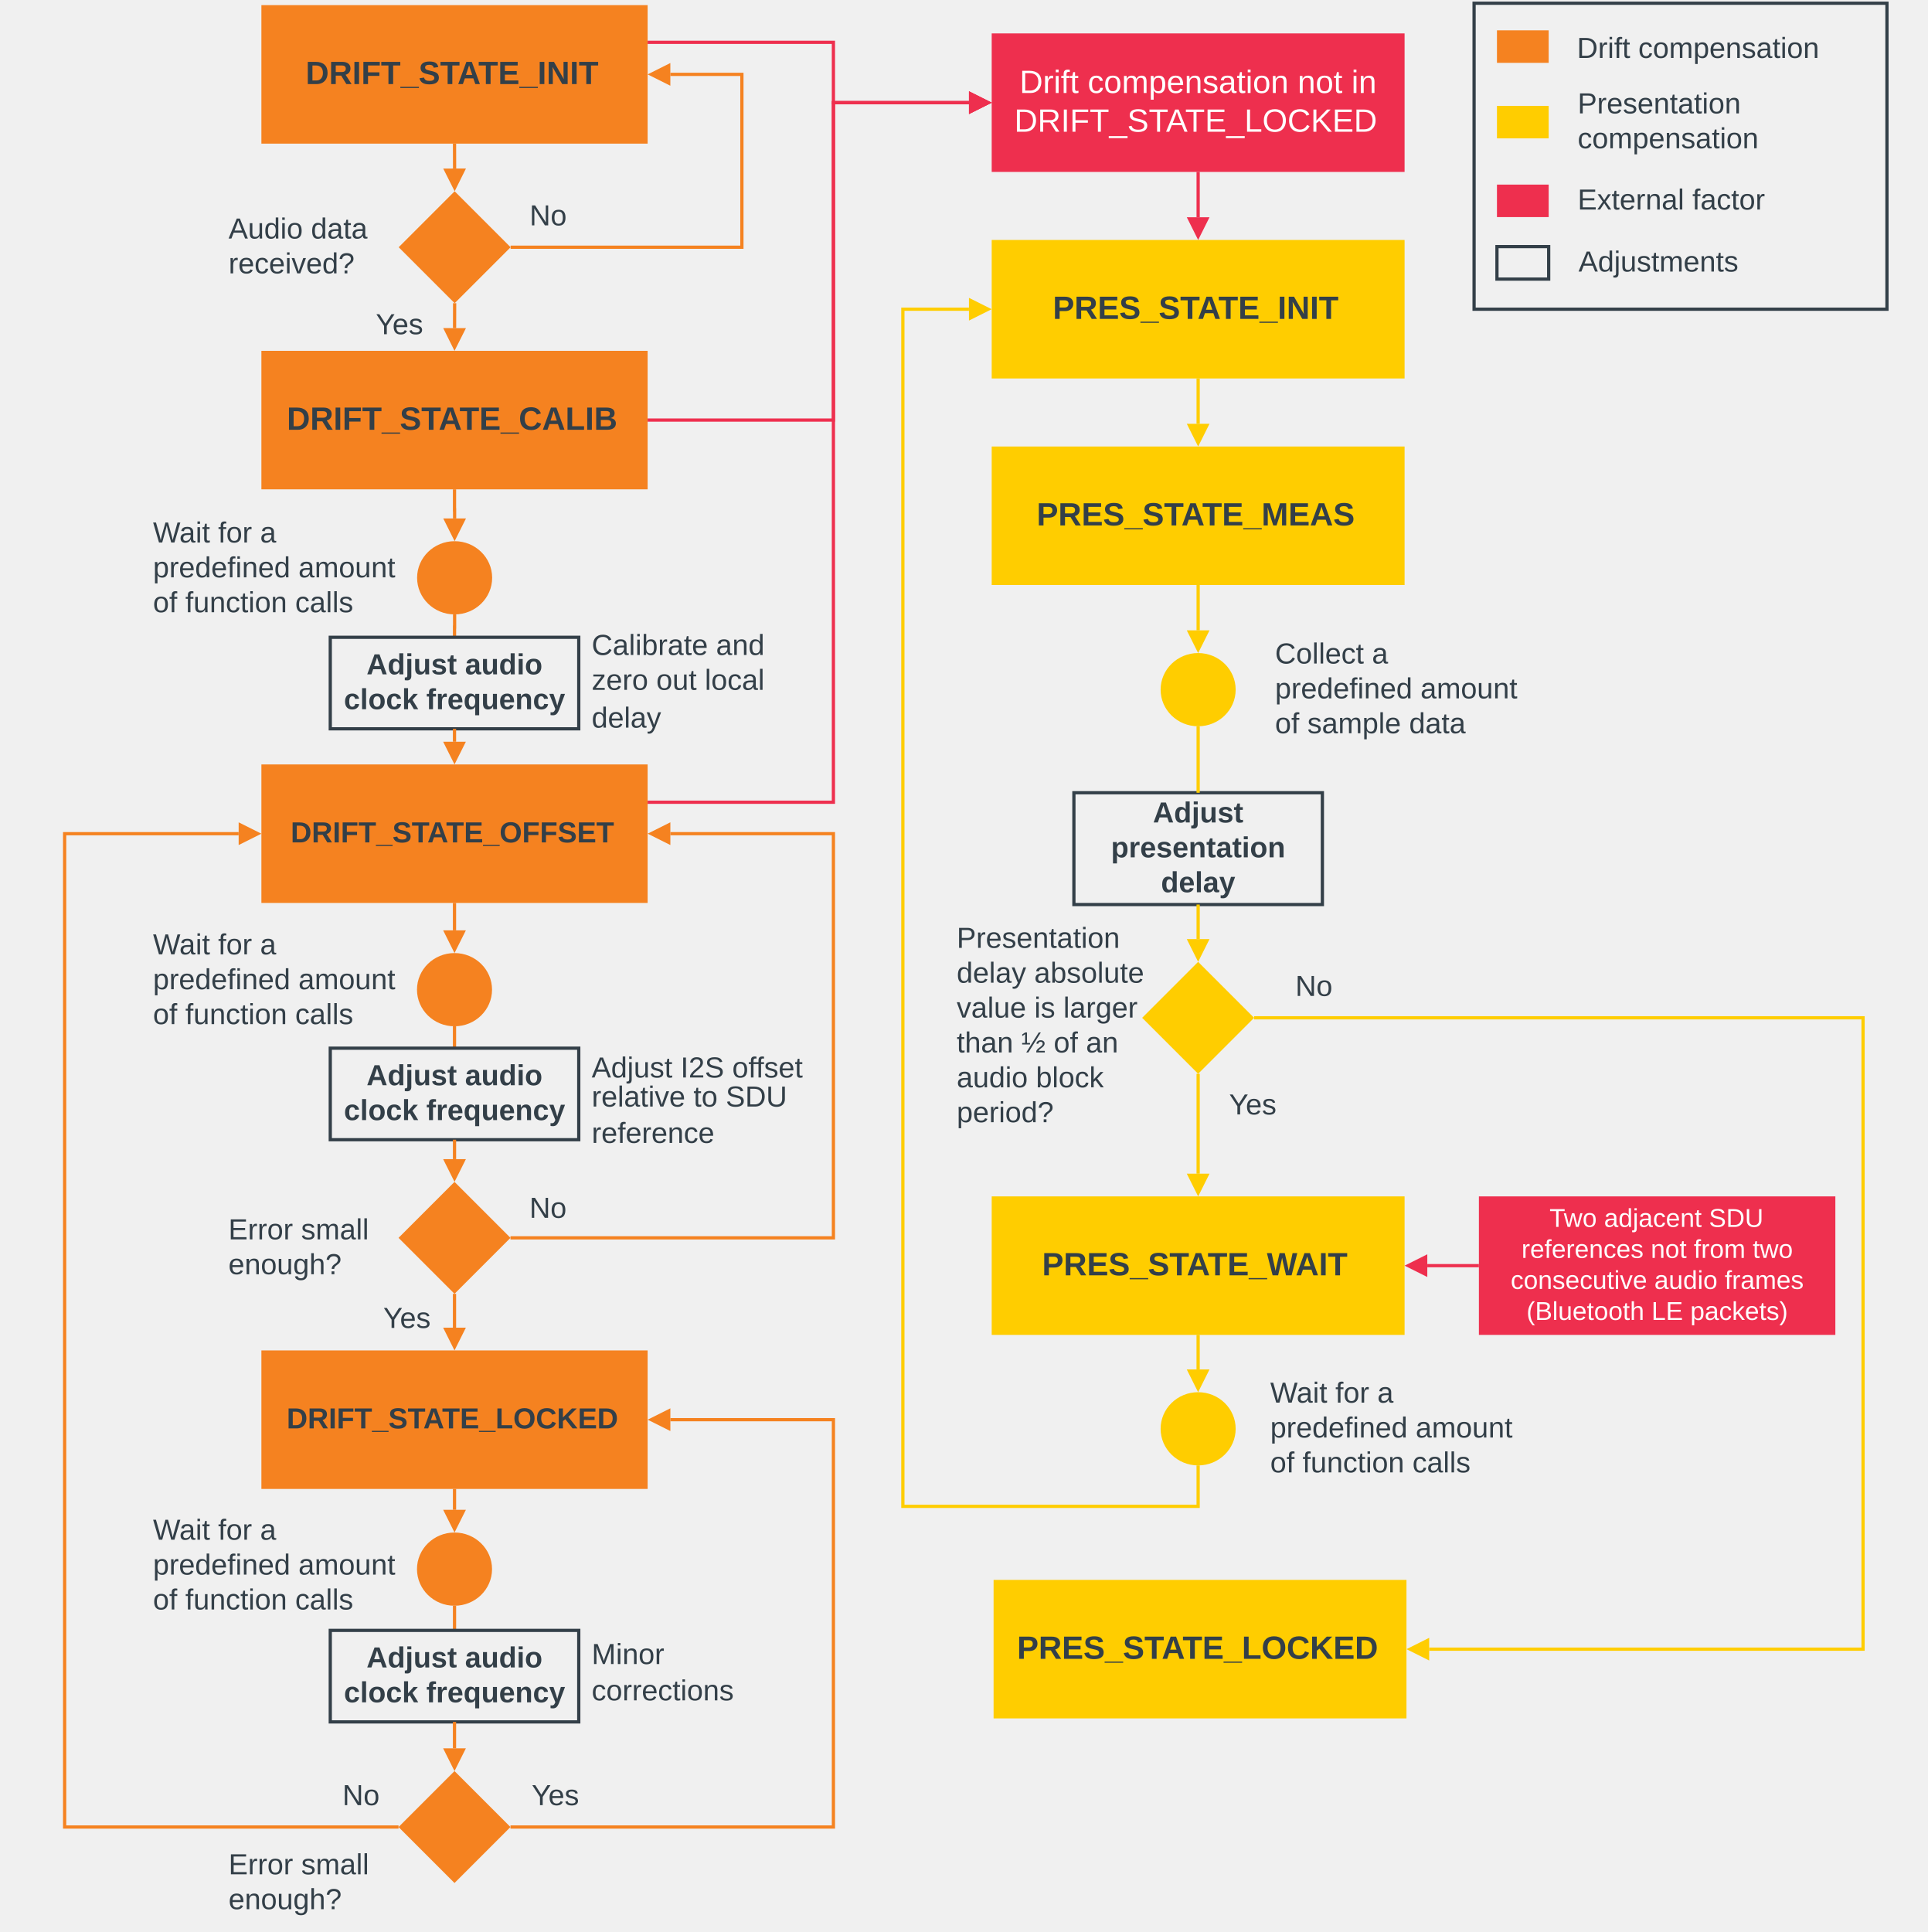
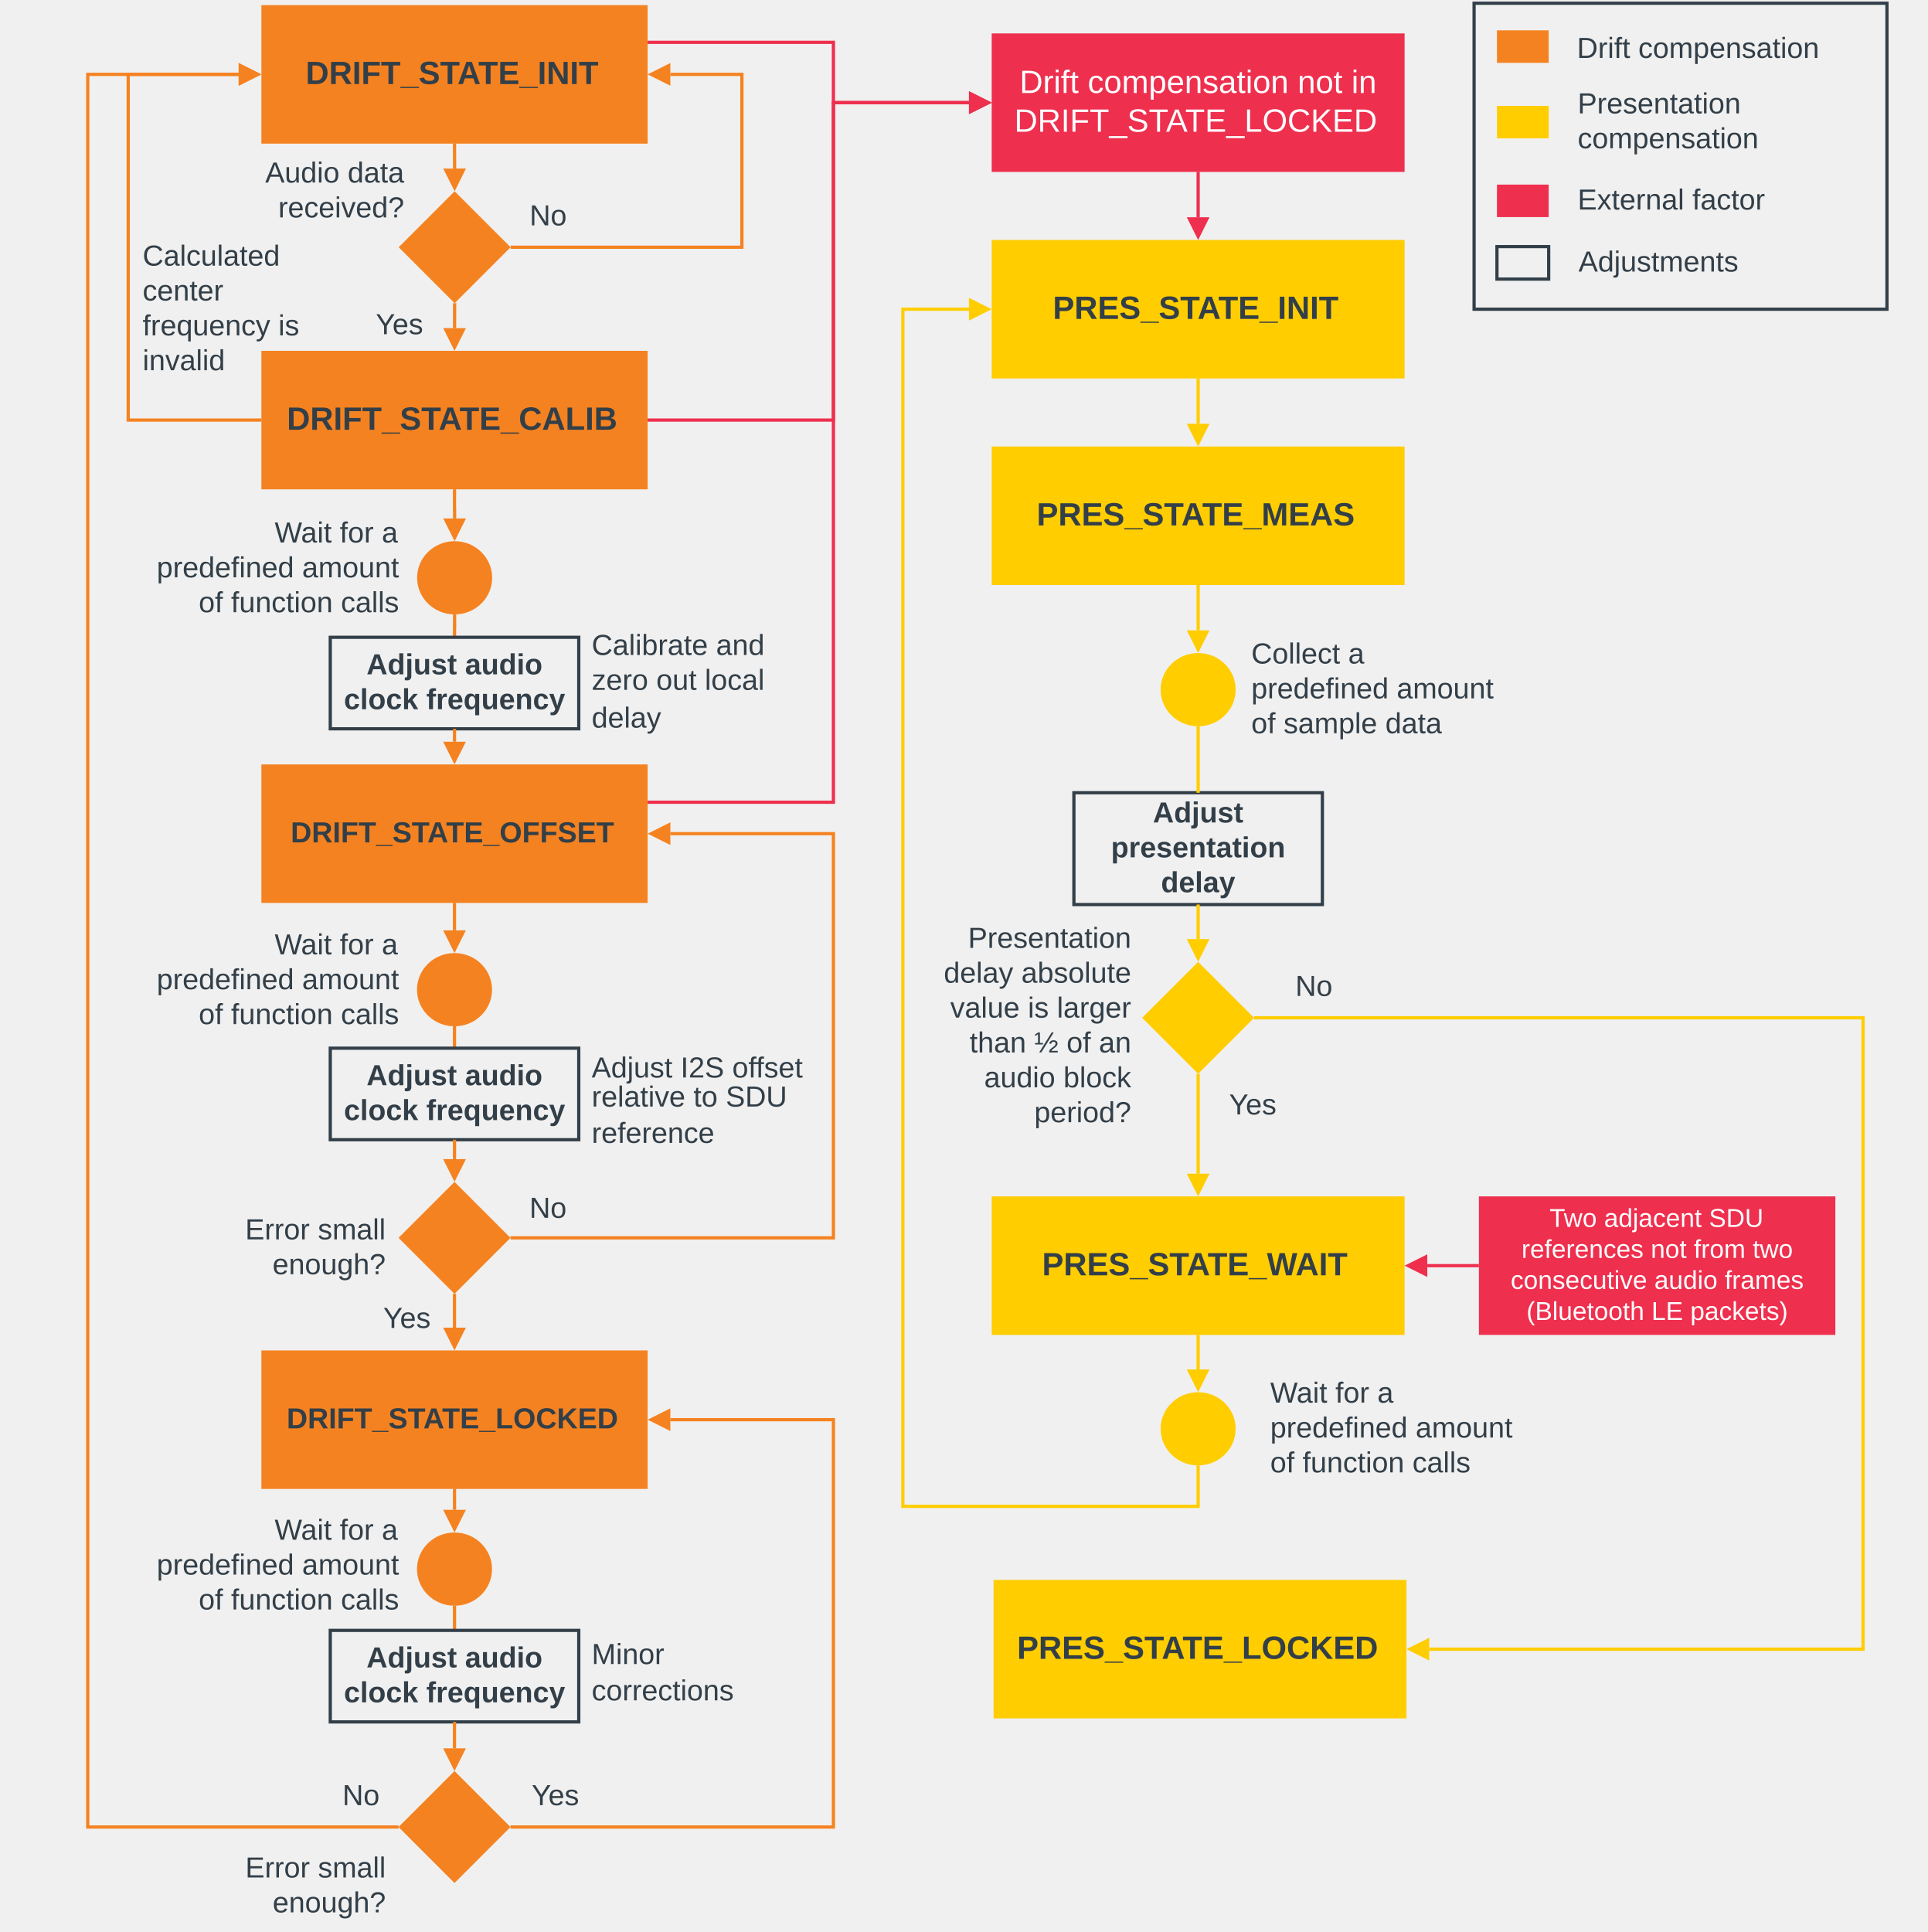
<svg xmlns="http://www.w3.org/2000/svg" xmlns:xlink="http://www.w3.org/1999/xlink" width="8.292in" height="8.31in" viewBox="0 0 597.008 598.335" xml:space="preserve" color-interpolation-filters="sRGB" class="st20">
  <style type="text/css">
	
		.st1 {stroke:#f58220;stroke-linecap:butt;stroke-width:1}
		.st2 {fill:#ffcd00;stroke:none;stroke-width:1}
		.st3 {fill:#333f48;font-family:Arial;font-size:0.833em;font-weight:bold}
		.st4 {fill:#f58220;stroke:none;stroke-width:1}
		.st5 {fill:#333f48;font-family:Arial;font-size:0.75em;font-weight:bold}
		.st6 {fill:none;stroke:#333f48;stroke-width:1}
		.st7 {font-size:1em}
		.st8 {fill:none;stroke:none;stroke-width:1}
		.st9 {fill:#333f48;font-family:Arial;font-size:0.75em}
		.st10 {marker-end:url(#mrkr4-59);stroke:#f58220;stroke-linecap:butt;stroke-width:1}
		.st11 {fill:#f58220;fill-opacity:1;stroke:#f58220;stroke-opacity:1;stroke-width:0.284}
		.st12 {fill:#ee2f4e;stroke:none;stroke-width:1}
		.st13 {fill:#ffffff;font-family:Arial;font-size:0.833em}
		.st14 {marker-end:url(#mrkr4-177);stroke:#ee2f4e;stroke-linecap:butt;stroke-width:1}
		.st15 {fill:#ee2f4e;fill-opacity:1;stroke:#ee2f4e;stroke-opacity:1;stroke-width:0.284}
		.st16 {fill:#ffffff;font-family:Arial;font-size:0.667em}
		.st17 {marker-end:url(#mrkr4-225);stroke:#ffcd00;stroke-linecap:butt;stroke-width:1}
		.st18 {fill:#ffcd00;fill-opacity:1;stroke:#ffcd00;stroke-opacity:1;stroke-width:0.284}
		.st19 {stroke:#ffcd00;stroke-linecap:butt;stroke-width:1}
		.st20 {fill:none;fill-rule:evenodd;font-size:12px;overflow:visible;stroke-linecap:square;stroke-miterlimit:3}
	
	</style>
  <defs id="Markers">
    <g id="lend4">
      <path d="M 2 1 L 0 0 L 2 -1 L 2 1 " style="stroke:none" />
    </g>
    <marker id="mrkr4-59" class="st11" refX="-7.04" orient="auto" markerUnits="strokeWidth" overflow="visible">
      <use xlink:href="#lend4" transform="scale(-3.52,-3.52) " />
    </marker>
    <marker id="mrkr4-177" class="st15" refX="-7.04" orient="auto" markerUnits="strokeWidth" overflow="visible">
      <use xlink:href="#lend4" transform="scale(-3.52,-3.52) " />
    </marker>
    <marker id="mrkr4-225" class="st18" refX="-7.04" orient="auto" markerUnits="strokeWidth" overflow="visible">
      <use xlink:href="#lend4" transform="scale(-3.52,-3.52) " />
    </marker>
  </defs>
  <g>
    <g id="shape312-1" transform="translate(133.669,-104.312)">
      <path d="M7.09 601.61 L7.09 609.24" class="st1" />
    </g>
    <g id="shape309-4" transform="translate(147.843,-284.193)">
      <path d="M-7.09 602.03 L-7.09 608.81" class="st1" />
    </g>
    <g id="shape354-7" transform="translate(147.86,-411.598)">
      <path d="M-7.07 601.88 L-7.07 605.8 L-7.1 605.8 L-7.1 608.96" class="st1" />
    </g>
    <g id="shape150-10" transform="translate(307.133,-481.125)">
      <rect x="0" y="555.442" width="127.877" height="42.893" class="st2" />
      <text x="18.93" y="579.89" class="st3">PRES_STATE_INIT</text>
    </g>
    <g id="shape151-13" transform="translate(307.133,-417.159)">
      <rect x="0" y="555.442" width="127.877" height="42.893" class="st2" />
      <text x="13.93" y="579.89" class="st3">PRES_STATE_MEAS</text>
    </g>
    <g id="shape152-16" transform="translate(307.133,-184.921)">
      <rect x="0" y="555.442" width="127.877" height="42.893" class="st2" />
      <text x="15.6" y="579.89" class="st3">PRES_STATE_WAIT</text>
    </g>
    <g id="shape153-19" transform="translate(307.717,-66.1503)">
      <rect x="0" y="555.442" width="127.877" height="42.893" class="st2" />
      <text x="7.26" y="579.89" class="st3">PRES_STATE_LOCKED</text>
    </g>
    <g id="shape154-22" transform="translate(80.9449,-553.853)">
      <rect x="0" y="555.442" width="119.622" height="42.893" class="st4" />
      <text x="13.7" y="579.89" class="st3">DRIFT_STATE_INIT</text>
    </g>
    <g id="shape156-25" transform="translate(80.9449,-446.789)">
      <rect x="0" y="555.442" width="119.622" height="42.893" class="st4" />
      <text x="7.87" y="579.89" class="st3">DRIFT_STATE_CALIB</text>
    </g>
    <g id="shape157-28" transform="translate(80.9449,-318.697)">
      <rect x="0" y="555.442" width="119.622" height="42.893" class="st4" />
      <text x="9.06" y="579.59" class="st5">DRIFT_STATE_OFFSET</text>
    </g>
    <g id="shape158-31" transform="translate(80.9449,-137.216)">
      <rect x="0" y="555.442" width="119.622" height="42.893" class="st4" />
      <text x="7.81" y="579.59" class="st5">DRIFT_STATE_LOCKED</text>
    </g>
    <g id="shape159-34" transform="translate(546.551,-346.519) rotate(45)">
      <rect x="0" y="573.821" width="24.514" height="24.514" class="st4" />
    </g>
    <g id="shape160-36" transform="translate(129.169,-408.055)">
      <ellipse cx="11.622" cy="586.996" rx="11.622" ry="11.339" class="st4" />
    </g>
    <g id="shape162-38" transform="translate(102.276,-372.622)">
      <rect x="0" y="569.988" width="76.961" height="28.346" class="st6" />
      <text x="11.23" y="581.46" class="st5">Adjust audio <tspan x="4.22" dy="1.2em" class="st7">clock frequency</tspan>
      </text>
    </g>
    <g id="shape164-42" transform="translate(129.134,-280.496)">
      <ellipse cx="11.622" cy="586.996" rx="11.622" ry="11.339" class="st4" />
    </g>
    <g id="shape166-44" transform="translate(546.508,-39.7249) rotate(45)">
      <rect x="0" y="573.821" width="24.514" height="24.514" class="st4" />
    </g>
    <g id="shape167-46" transform="translate(129.134,-101.04)">
      <ellipse cx="11.622" cy="586.996" rx="11.622" ry="11.339" class="st4" />
    </g>
    <g id="shape169-48" transform="translate(546.508,142.741) rotate(45)">
      <rect x="0" y="573.821" width="24.514" height="24.514" class="st4" />
    </g>
-     <g id="shape170-50" transform="translate(66.7717,-507.594)">
+     <g id="shape170-50" transform="translate(72.4764,-524.928)">
      <rect x="0" y="569.988" width="56.693" height="28.346" class="st8" />
-       <text x="4" y="581.46" class="st9">Audio data <tspan x="4" dy="1.2em" class="st7">received?</tspan>
+       <text x="9.66" y="581.46" class="st9">Audio data <tspan x="13.67" dy="1.2em" class="st7">received?</tspan>
      </text>
    </g>
    <g id="shape171-54" transform="translate(147.864,-504.433)">
      <path d="M-7.07 598.33 L-7.09 606.05" class="st10" />
    </g>
    <g id="shape172-60" transform="translate(158.133,-521.767)">
      <path d="M0 598.33 L71.63 598.33 L71.63 544.8 L49.47 544.8" class="st10" />
    </g>
    <g id="shape173-65" transform="translate(106.783,-489.681)">
      <rect x="0" y="582.617" width="34.668" height="15.718" class="st8" />
      <text x="9.58" y="593.18" class="st9">Yes</text>
    </g>
    <g id="shape174-68" transform="translate(158.133,-523.383)">
      <rect x="0" y="582.617" width="23.244" height="15.718" class="st8" />
      <text x="5.87" y="593.18" class="st9">No</text>
    </g>
    <g id="shape175-71" transform="translate(133.691,-553.853)">
      <path d="M7.07 598.33 L7.09 606.05" class="st10" />
    </g>
    <g id="shape176-76" transform="translate(43.3701,-408.055)">
      <rect x="0" y="569.988" width="84.189" height="28.346" class="st8" />
-       <text x="4" y="576.06" class="st9">Wait for a <tspan x="4" dy="1.2em" class="st7">predefined amount </tspan>
-         <tspan x="4" dy="1.2em" class="st7">of function calls</tspan>
+       <text x="41.68" y="576.06" class="st9">Wait for a <tspan x="5.14" dy="1.2em" class="st7">predefined amount </tspan>
+         <tspan x="18.16" dy="1.2em" class="st7">of function calls</tspan>
      </text>
    </g>
    <g id="shape295-81" transform="translate(133.687,-446.789)">
      <path d="M7.07 598.33 L7.07 604.67 L7.1 604.67 L7.1 607.35" class="st10" />
    </g>
    <g id="shape297-86" transform="translate(179.236,-369.461)">
      <rect x="0" y="563.667" width="65.622" height="34.668" class="st8" />
      <text x="4" y="572.3" class="st9">Calibrate and <tspan x="4" dy="1.2em" class="st7">zero out local </tspan>
        <tspan x="4" dy="1.3em" class="st7">delay</tspan>
      </text>
    </g>
    <g id="shape299-91" transform="translate(179.236,-239.048)">
      <rect x="0" y="563.667" width="76.209" height="34.668" class="st8" />
      <text x="4" y="572.75" class="st9">Adjust I2S offset <tspan x="4" dy="1em" class="st7">relative to SDU </tspan>
        <tspan x="4" dy="1.25em" class="st7">reference</tspan>
      </text>
    </g>
    <g id="shape301-96" transform="translate(102.276,-245.369)">
      <rect x="0" y="569.988" width="76.961" height="28.346" class="st6" />
      <text x="11.23" y="581.46" class="st5">Adjust audio <tspan x="4.22" dy="1.2em" class="st7">clock frequency</tspan>
      </text>
    </g>
    <g id="shape302-100" transform="translate(102.276,-65.063)">
      <rect x="0" y="569.988" width="76.961" height="28.346" class="st6" />
      <text x="11.23" y="581.46" class="st5">Adjust audio <tspan x="4.22" dy="1.2em" class="st7">clock frequency</tspan>
      </text>
    </g>
    <g id="shape303-104" transform="translate(179.236,-65.063)">
      <rect x="0" y="569.988" width="65.622" height="28.346" class="st8" />
      <text x="4" y="580.41" class="st9">Minor <tspan x="4" dy="1.25em" class="st7">corrections</tspan>
      </text>
    </g>
    <g id="shape304-108" transform="translate(43.3701,-280.496)">
      <rect x="0" y="569.988" width="84.189" height="28.346" class="st8" />
-       <text x="4" y="576.06" class="st9">Wait for a <tspan x="4" dy="1.2em" class="st7">predefined amount </tspan>
-         <tspan x="4" dy="1.2em" class="st7">of function calls</tspan>
+       <text x="41.68" y="576.06" class="st9">Wait for a <tspan x="5.14" dy="1.2em" class="st7">predefined amount </tspan>
+         <tspan x="18.16" dy="1.2em" class="st7">of function calls</tspan>
      </text>
    </g>
    <g id="shape305-113" transform="translate(43.3701,-99.2126)">
      <rect x="0" y="569.988" width="84.189" height="28.346" class="st8" />
-       <text x="4" y="576.06" class="st9">Wait for a <tspan x="4" dy="1.2em" class="st7">predefined amount </tspan>
-         <tspan x="4" dy="1.2em" class="st7">of function calls</tspan>
+       <text x="41.68" y="576.06" class="st9">Wait for a <tspan x="5.14" dy="1.2em" class="st7">predefined amount </tspan>
+         <tspan x="18.16" dy="1.2em" class="st7">of function calls</tspan>
      </text>
    </g>
    <g id="shape307-118" transform="translate(147.843,-318.697)">
      <path d="M-7.09 598.33 L-7.09 606.82" class="st10" />
    </g>
    <g id="shape310-123" transform="translate(147.843,-197.639)">
      <path d="M-7.09 598.33 L-7.09 608.82" class="st10" />
    </g>
    <g id="shape311-128" transform="translate(133.669,-137.554)">
      <path d="M7.09 598.67 L7.09 605.13" class="st10" />
    </g>
    <g id="shape314-133" transform="translate(66.729,-197.639)">
      <rect x="0" y="569.988" width="56.693" height="28.346" class="st8" />
-       <text x="4" y="581.46" class="st9">Error small <tspan x="4" dy="1.2em" class="st7">enough?</tspan>
+       <text x="9.19" y="581.46" class="st9">Error small <tspan x="17.66" dy="1.2em" class="st7">enough?</tspan>
      </text>
    </g>
    <g id="shape315-137" transform="translate(112.126,-181.921)">
      <rect x="0" y="582.617" width="28.63" height="15.718" class="st8" />
      <text x="6.56" y="593.18" class="st9">Yes</text>
    </g>
    <g id="shape316-140" transform="translate(158.09,-214.973)">
      <path d="M0 598.33 L100.02 598.33 L100.02 473.16 L49.52 473.16" class="st10" />
    </g>
    <g id="shape317-145" transform="translate(158.09,-216.018)">
      <rect x="0" y="582.617" width="23.244" height="15.718" class="st8" />
      <text x="5.87" y="593.18" class="st9">No</text>
    </g>
    <g id="shape318-148" transform="translate(158.09,-32.5072)">
      <path d="M0 598.33 L100.02 598.33 L100.02 472.18 L49.52 472.18" class="st10" />
    </g>
    <g id="shape319-153" transform="translate(158.09,-34.1232)">
      <rect x="0" y="582.617" width="28.63" height="15.718" class="st8" />
      <text x="6.56" y="593.18" class="st9">Yes</text>
    </g>
    <g id="shape320-156" transform="translate(123.422,-32.5072)">
-       <path d="M0 598.33 L-103.42 598.33 L-103.42 290.7 L-49.52 290.7" class="st10" />
+       <path d="M0 598.33 L-96.26 598.33 L-96.26 55.54 L-49.52 55.54" class="st10" />
    </g>
    <g id="shape321-161" transform="translate(100.178,-34.1232)">
      <rect x="0" y="582.617" width="23.244" height="15.718" class="st8" />
      <text x="5.87" y="593.18" class="st9">No</text>
    </g>
-     <g id="shape322-164" transform="translate(66.7717,-1)">
+     <g id="shape322-164" transform="translate(66.7717,0)">
      <rect x="0" y="569.988" width="56.693" height="28.346" class="st8" />
-       <text x="4" y="581.46" class="st9">Error small <tspan x="4" dy="1.2em" class="st7">enough?</tspan>
+       <text x="9.19" y="581.46" class="st9">Error small <tspan x="17.66" dy="1.2em" class="st7">enough?</tspan>
      </text>
    </g>
    <g id="shape324-168" transform="translate(307.133,-545.091)">
      <rect x="0" y="555.442" width="127.877" height="42.893" class="st12" />
      <text x="8.63" y="573.89" class="st13">Drift compensation not in <tspan x="6.98" dy="1.2em" class="st7">DRIFT_STATE_LOCKED</tspan>
      </text>
    </g>
    <g id="shape325-172" transform="translate(200.567,-585.22)">
      <path d="M0 598.33 L57.54 598.33 L57.54 617.02 L99.53 617.02" class="st14" />
    </g>
    <g id="shape326-178" transform="translate(200.567,-468.235)">
      <path d="M0 598.33 L57.54 598.33 L57.54 500.03 L99.53 500.03" class="st14" />
    </g>
    <g id="shape327-183" transform="translate(200.567,-349.878)">
      <path d="M0 598.33 L57.54 598.33 L57.54 381.68 L99.53 381.68" class="st14" />
    </g>
    <g id="shape328-188" transform="translate(359.449,-373.408)">
      <ellipse cx="11.622" cy="586.996" rx="11.622" ry="11.339" class="st2" />
    </g>
    <g id="shape329-190" transform="translate(359.449,-144.498)">
      <ellipse cx="11.622" cy="586.996" rx="11.622" ry="11.339" class="st2" />
    </g>
    <g id="shape330-192" transform="translate(332.591,-318.199)">
      <rect x="0" y="563.706" width="76.961" height="34.629" class="st6" />
      <text x="24.48" y="572.92" class="st5">Adjust <tspan x="11.48" dy="1.2em" class="st7">presentation </tspan>
        <tspan x="26.97" dy="1.2em" class="st7">delay</tspan>
      </text>
    </g>
    <g id="shape331-197" transform="translate(776.823,-107.871) rotate(45)">
      <rect x="0" y="573.821" width="24.514" height="24.514" class="st2" />
    </g>
-     <g id="shape332-199" transform="translate(390.891,-370.573)">
+     <g id="shape332-199" transform="translate(383.528,-370.573)">
      <rect x="0" y="569.988" width="84.189" height="28.346" class="st8" />
      <text x="4" y="576.06" class="st9">Collect a <tspan x="4" dy="1.2em" class="st7">predefined amount </tspan>
        <tspan x="4" dy="1.2em" class="st7">of sample data</tspan>
      </text>
    </g>
    <g id="shape333-204" transform="translate(458.027,-184.921)">
      <rect x="0" y="555.442" width="110.402" height="42.893" class="st12" />
      <text x="21.85" y="564.89" class="st16">Two adjacent SDU <tspan x="13.18" dy="1.2em" class="st7">references not from two </tspan>
        <tspan x="9.84" dy="1.2em" class="st7">consecutive audio frames </tspan>
        <tspan x="14.73" dy="1.2em" class="st7">(Bluetooth LE packets)</tspan>
      </text>
    </g>
    <g id="shape334-210" transform="translate(389.399,-141.664)">
      <rect x="0" y="569.988" width="84.189" height="28.346" class="st8" />
      <text x="4" y="576.06" class="st9">Wait for a <tspan x="4" dy="1.2em" class="st7">predefined amount </tspan>
        <tspan x="4" dy="1.2em" class="st7">of function calls</tspan>
      </text>
    </g>
    <g id="shape335-215" transform="translate(363.984,-545.091)">
      <path d="M7.09 598.33 L7.09 612.37" class="st14" />
    </g>
    <g id="shape336-220" transform="translate(363.984,-481.125)">
      <path d="M7.09 598.33 L7.09 612.37" class="st17" />
    </g>
    <g id="shape337-226" transform="translate(363.984,-417.159)">
      <path d="M7.09 598.33 L7.09 612.37" class="st17" />
    </g>
    <g id="shape338-231" transform="translate(363.984,-373.408)">
      <path d="M7.09 598.33 L7.09 618.92" class="st19" />
    </g>
    <g id="shape339-234" transform="translate(363.984,-318.199)">
      <path d="M7.09 598.33 L7.09 609.04" class="st17" />
    </g>
    <g id="shape340-239" transform="translate(388.405,-283.119)">
      <path d="M0 598.33 L188.6 598.33 L188.6 793.86 L54.23 793.86" class="st17" />
    </g>
    <g id="shape341-244" transform="translate(378.157,-184.921)">
      <path d="M-7.09 598.33 L-7.09 609.04" class="st17" />
    </g>
    <g id="shape342-249" transform="translate(371.071,-144.498)">
      <path d="M0 598.33 L0 611.01 L-91.45 611.01 L-91.45 240.26 L-70.98 240.26" class="st17" />
    </g>
    <g id="shape344-254" transform="translate(458.027,-199.281)">
      <path d="M0 591.25 L-15.98 591.25" class="st14" />
    </g>
    <g id="shape345-259" transform="translate(363.984,-265.785)">
      <path d="M7.09 598.33 L7.09 629.27" class="st17" />
    </g>
    <g id="shape346-264" transform="translate(395.307,-284.735)">
      <rect x="0" y="582.617" width="23.244" height="15.718" class="st8" />
      <text x="5.87" y="593.18" class="st9">No</text>
    </g>
    <g id="shape347-267" transform="translate(371.071,-248.039)">
      <rect x="0" y="582.617" width="34.668" height="15.718" class="st8" />
      <text x="9.58" y="593.18" class="st9">Yes</text>
    </g>
-     <g id="shape348-270" transform="translate(292.295,-250.397)">
+     <g id="shape348-270" transform="translate(278.121,-250.397)">
      <rect x="0" y="538.136" width="76.209" height="60.199" class="st8" />
-       <text x="4" y="543.94" class="st9">Presentation <tspan x="4" dy="1.2em" class="st7">delay absolute </tspan>
-         <tspan x="4" dy="1.2em" class="st7">value is larger </tspan>
-         <tspan x="4" dy="1.2em" class="st7">than ½ of an </tspan>
-         <tspan x="4" dy="1.2em" class="st7">audio block </tspan>
-         <tspan x="4" dy="1.2em" class="st7">period?</tspan>
+       <text x="21.68" y="543.94" class="st9">Presentation <tspan x="14.17" dy="1.2em" class="st7">delay absolute </tspan>
+         <tspan x="16.18" dy="1.2em" class="st7">value is larger </tspan>
+         <tspan x="22.17" dy="1.2em" class="st7">than ½ of an </tspan>
+         <tspan x="26.68" dy="1.2em" class="st7">audio block </tspan>
+         <tspan x="42.19" dy="1.2em" class="st7">period?</tspan>
      </text>
    </g>
    <g id="group351-278" transform="translate(456.535,-502.571)">
      <g id="shape88-279">
        <rect x="0" y="503.571" width="127.877" height="94.764" class="st6" />
      </g>
      <g id="shape89-281" transform="translate(7.08661,-76.3017)">
        <rect x="0" y="588.274" width="16.019" height="10.061" class="st4" />
      </g>
      <g id="shape97-283" transform="translate(7.08661,-52.9109)">
        <rect x="0" y="588.274" width="16.019" height="10.061" class="st2" />
      </g>
      <g id="shape98-285" transform="translate(27.8581,-75.4863)">
        <rect x="0" y="588.274" width="97.078" height="10.061" class="st8" />
        <text x="4" y="596" class="st9">Drift compensation</text>
      </g>
      <g id="shape99-288" transform="translate(28.075,-52.9109)">
        <rect x="0" y="588.274" width="97.078" height="10.061" class="st8" />
        <text x="4" y="590.6" class="st9">Presentation <tspan x="4" dy="1.2em" class="st7">compensation</tspan>
        </text>
      </g>
      <g id="shape100-292" transform="translate(7.08661,-28.5329)">
        <rect x="0" y="588.274" width="16.019" height="10.061" class="st12" />
      </g>
      <g id="shape101-294" transform="translate(28.075,-28.5329)">
        <rect x="0" y="588.274" width="97.078" height="10.061" class="st8" />
        <text x="4" y="596" class="st9">External factor</text>
      </g>
      <g id="shape349-297" transform="translate(7.08661,-9.32932)">
        <rect x="0" y="588.274" width="16.019" height="10.061" class="st6" />
      </g>
      <g id="shape350-299" transform="translate(28.3465,-9.32932)">
        <rect x="0" y="588.274" width="97.078" height="10.061" class="st8" />
        <text x="4" y="596" class="st9">Adjustments</text>
      </g>
    </g>
    <g id="shape355-302" transform="translate(147.843,-374.193)">
      <path d="M-7.09 599.91 L-7.09 603.9" class="st10" />
    </g>
    <g id="shape356-307" transform="translate(133.669,-245.925)">
      <path d="M7.09 598.89 L7.09 604.91" class="st10" />
    </g>
    <g id="shape357-312" transform="translate(147.843,-65.063)">
      <path d="M-7.09 598.33 L-7.09 606.52" class="st10" />
    </g>
+     <g id="shape358-317" transform="translate(73.8583,-468.235)">
+       <path d="M7.09 598.33 L-34.17 598.33 L-34.17 491.27 L0.05 491.27" class="st10" />
+     </g>
+     <g id="shape359-322" transform="translate(40.1575,-481.125)">
+       <rect x="0" y="555.442" width="56.693" height="42.893" class="st8" />
+       <text x="4" y="563.39" class="st9">Calculated <tspan x="4" dy="1.2em" class="st7">center </tspan>
+         <tspan x="4" dy="1.2em" class="st7">frequency is </tspan>
+         <tspan x="4" dy="1.2em" class="st7">invalid</tspan>
+       </text>
+     </g>
  </g>
</svg>
